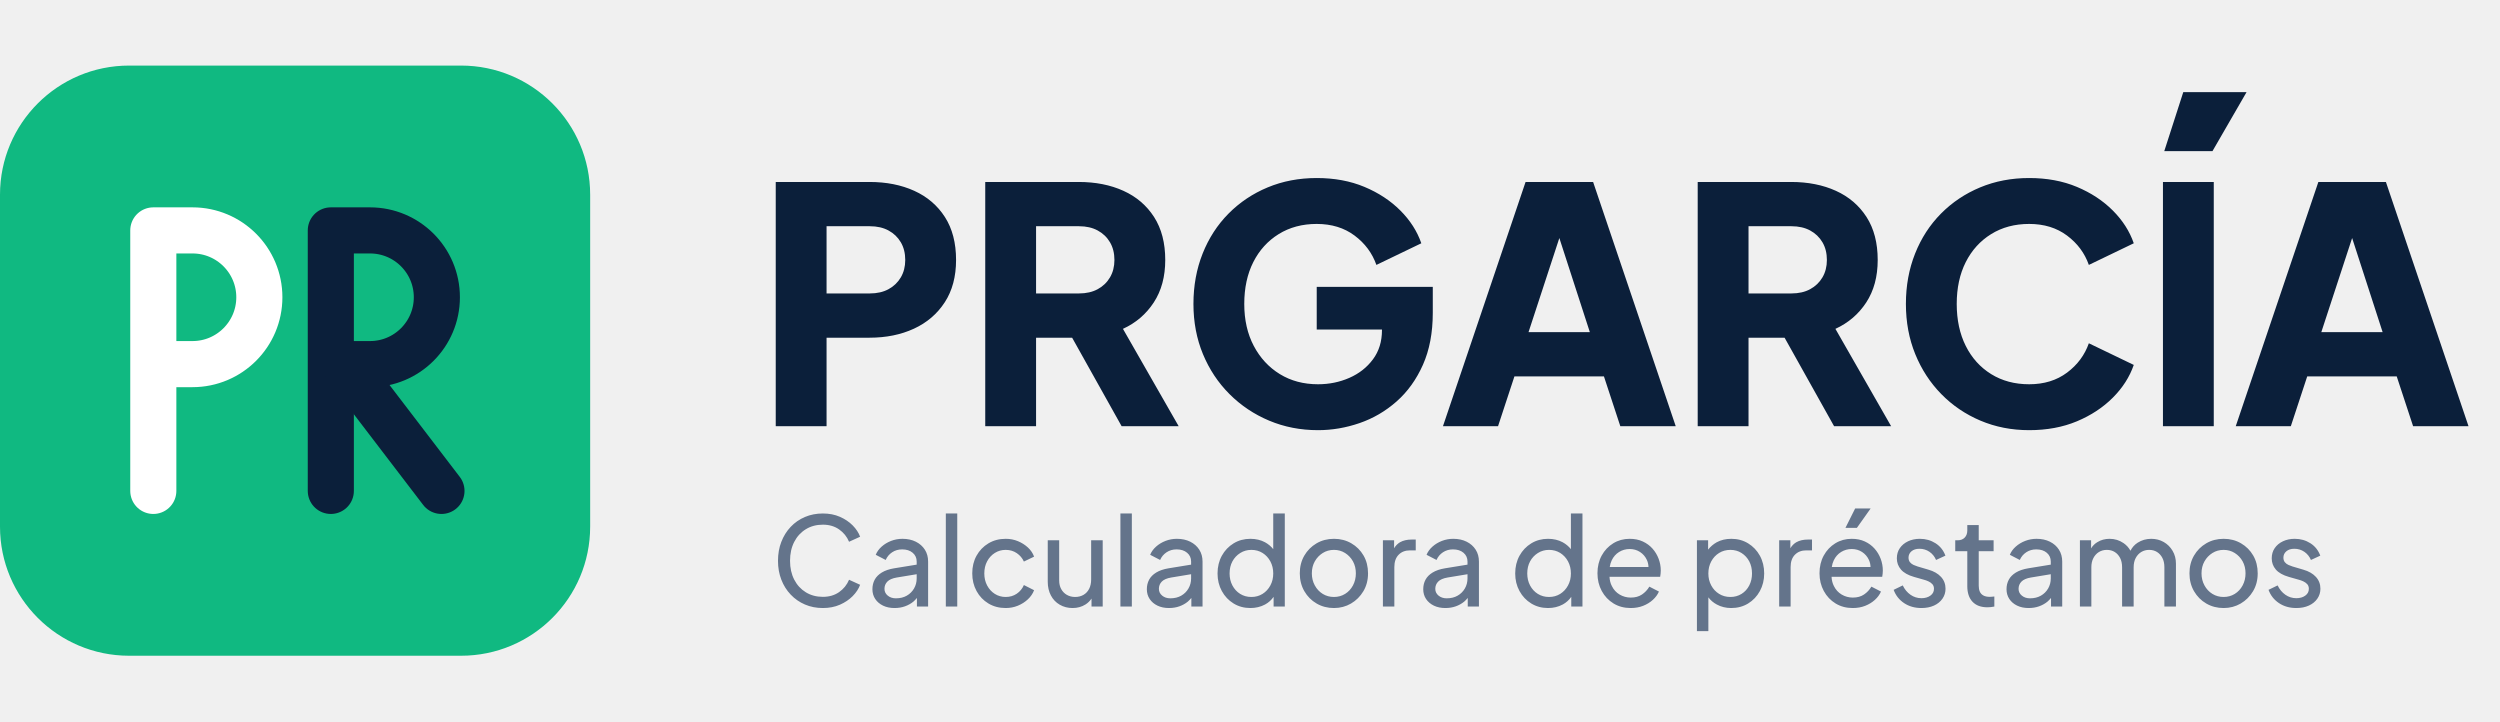
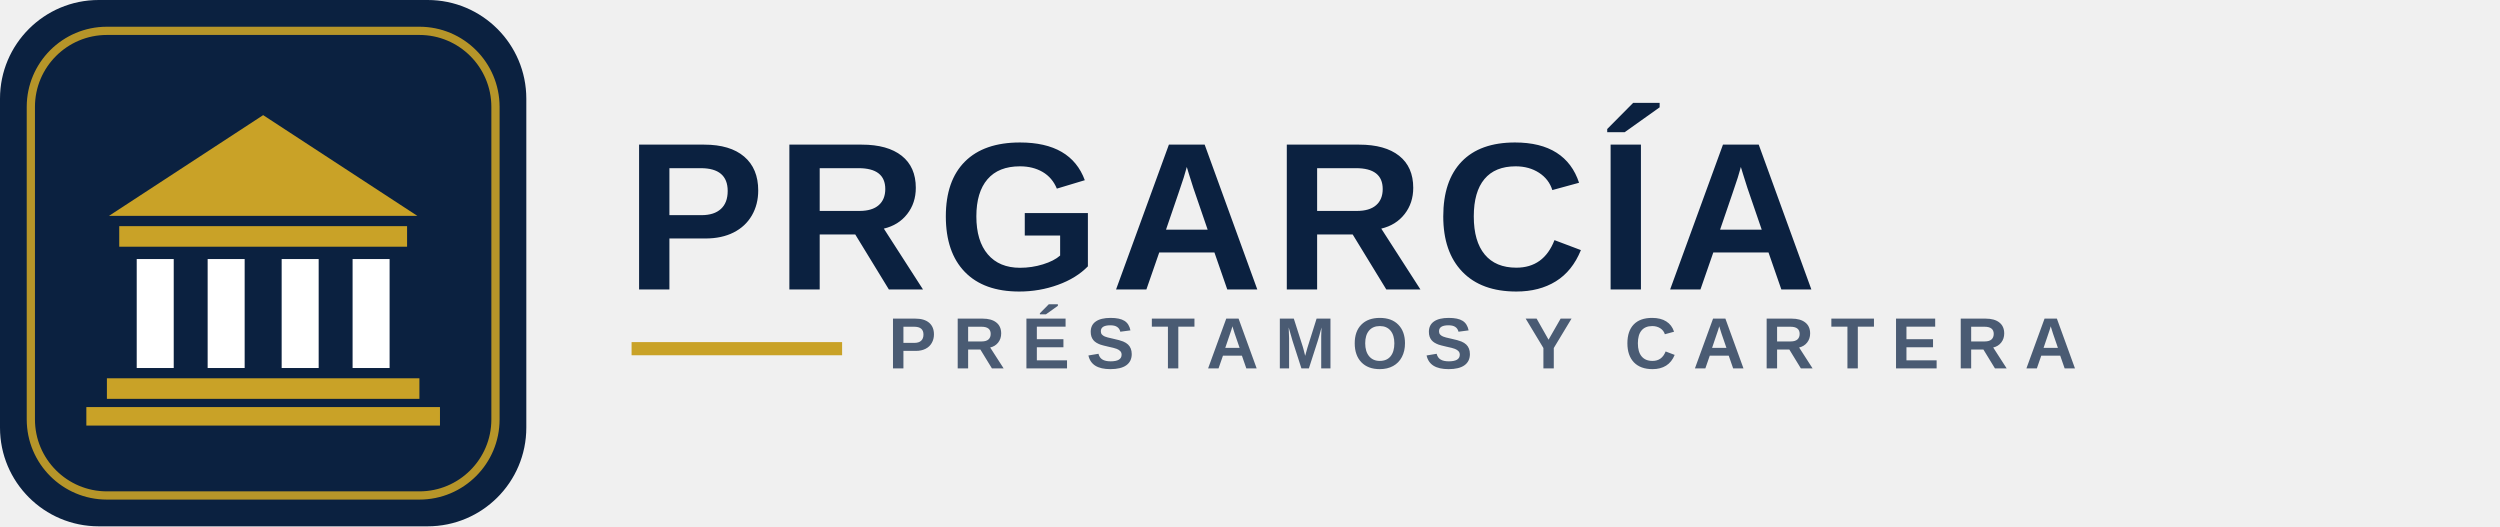
- <svg xmlns="http://www.w3.org/2000/svg" viewBox="0 0 305 88" width="305" height="88">
-   <g transform="translate(0,8) scale(0.140625)">
-     <rect width="512" height="512" rx="112" fill="#10B981" />
-     <path d="M133.0 369.0V143.0H167.0A58 58 0 0 1 167.0 259.0H133.0" stroke="#FFFFFF" fill="none" stroke-width="40" stroke-linecap="round" stroke-linejoin="round" />
-     <path d="M287.0 369.0V143.0H321.0A58 58 0 0 1 321.0 259.0H287.0" stroke="#0B1F3A" fill="none" stroke-width="40" stroke-linecap="round" stroke-linejoin="round" />
-     <path d="M298.9 259.0L383.0 369.0" stroke="#0B1F3A" fill="none" stroke-width="40" stroke-linecap="round" stroke-linejoin="round" />
+ <svg xmlns="http://www.w3.org/2000/svg" viewBox="0 0 760 160" width="760" height="160">
+   <g transform="scale(0.3125)">
+     <rect width="512" height="512" rx="96" fill="#0B2140" />
+     <rect x="30" y="30" width="452" height="452" rx="74" fill="none" stroke="#C9A227" stroke-width="8" opacity="0.9" />
+     <path d="M106 210 256 112 406 210Z" fill="#C9A227" />
+     <rect x="116" y="220" width="280" height="20" fill="#C9A227" />
+     <rect x="133" y="252" width="36" height="106" fill="#FFFFFF" />
+     <rect x="202" y="252" width="36" height="106" fill="#FFFFFF" />
+     <rect x="274" y="252" width="36" height="106" fill="#FFFFFF" />
+     <rect x="343" y="252" width="36" height="106" fill="#FFFFFF" />
+     <rect x="104" y="368" width="304" height="20" fill="#C9A227" />
+     <rect x="84" y="396" width="344" height="18" fill="#C9A227" />
  </g>
-   <path d="M94.64 52.0V22.2H106.08Q109.16 22.2 111.54 23.28Q113.92 24.36 115.28 26.48Q116.64 28.6 116.64 31.72Q116.64 34.76 115.26 36.88Q113.88 39.0 111.5 40.1Q109.12 41.2 106.08 41.2H100.84V52.0ZM100.84 35.8H106.12Q107.44 35.8 108.4 35.28Q109.36 34.76 109.9 33.84Q110.44 32.92 110.44 31.72Q110.44 30.48 109.9 29.56Q109.36 28.64 108.4 28.12Q107.44 27.6 106.12 27.6H100.84ZM120.2 52.0V22.2H131.6Q134.68 22.2 137.06 23.28Q139.44 24.36 140.8 26.48Q142.16 28.6 142.16 31.72Q142.16 34.76 140.76 36.9Q139.36 39.04 137.0 40.12L143.8 52.0H136.84L130.8 41.2H126.4V52.0ZM126.4 35.8H131.64Q132.96 35.8 133.92 35.28Q134.88 34.76 135.42 33.84Q135.96 32.92 135.96 31.72Q135.96 30.48 135.42 29.56Q134.88 28.64 133.92 28.12Q132.96 27.6 131.64 27.6H126.4ZM160.8 52.48Q157.6 52.48 154.84 51.32Q152.08 50.16 150.0 48.08Q147.92 46.0 146.76 43.2Q145.6 40.4 145.6 37.08Q145.6 33.76 146.72 30.94Q147.84 28.12 149.88 26.06Q151.92 24.0 154.66 22.86Q157.4 21.72 160.64 21.72Q163.88 21.72 166.46 22.8Q169.04 23.88 170.84 25.68Q172.64 27.48 173.4 29.68L167.92 32.32Q167.16 30.16 165.26 28.74Q163.36 27.32 160.64 27.32Q158.0 27.32 156.0 28.56Q154.0 29.8 152.9 31.98Q151.8 34.16 151.8 37.08Q151.8 40.0 152.96 42.2Q154.12 44.4 156.14 45.64Q158.16 46.88 160.8 46.88Q162.84 46.88 164.62 46.1Q166.4 45.32 167.5 43.84Q168.6 42.36 168.6 40.28V40.2H160.64V35.0H174.8V38.16Q174.8 41.8 173.6 44.5Q172.4 47.2 170.38 48.98Q168.36 50.76 165.86 51.62Q163.36 52.48 160.8 52.48ZM176.04 52.0 186.12 22.2H194.36L204.44 52.0H197.68L195.68 45.92H184.76L182.76 52.0ZM186.48 40.52H193.96L190.24 29.04ZM207.12 52.0V22.2H218.52Q221.6 22.2 223.98 23.28Q226.36 24.36 227.72 26.48Q229.08 28.6 229.08 31.72Q229.08 34.76 227.68 36.9Q226.28 39.04 223.92 40.12L230.72 52.0H223.76L217.72 41.2H213.32V52.0ZM213.32 35.8H218.56Q219.88 35.8 220.84 35.28Q221.8 34.76 222.34 33.84Q222.88 32.92 222.88 31.72Q222.88 30.48 222.34 29.56Q221.8 28.64 220.84 28.12Q219.88 27.6 218.56 27.6H213.32ZM247.56 52.48Q244.36 52.48 241.62 51.32Q238.88 50.16 236.84 48.08Q234.8 46.0 233.66 43.2Q232.52 40.4 232.52 37.08Q232.52 33.76 233.64 30.94Q234.76 28.12 236.8 26.06Q238.84 24.0 241.58 22.86Q244.32 21.72 247.56 21.72Q250.8 21.72 253.38 22.8Q255.96 23.88 257.76 25.68Q259.56 27.48 260.32 29.68L254.84 32.32Q254.08 30.16 252.18 28.74Q250.28 27.32 247.56 27.32Q244.92 27.32 242.92 28.56Q240.92 29.8 239.82 31.98Q238.72 34.16 238.72 37.08Q238.72 40.0 239.82 42.2Q240.92 44.4 242.92 45.64Q244.92 46.88 247.56 46.88Q250.28 46.88 252.18 45.46Q254.08 44.04 254.84 41.88L260.32 44.52Q259.56 46.72 257.76 48.52Q255.96 50.32 253.38 51.4Q250.8 52.48 247.56 52.48ZM263.88 52.0V22.2H270.08V52.0ZM264.04 18.44 266.36 11.24H274.08L269.92 18.44ZM272.76 52.0 282.84 22.2H291.08L301.16 52.0H294.4L292.4 45.92H281.48L279.48 52.0ZM283.2 40.52H290.68L286.96 29.04Z" fill="#0B1F3A" />
-   <path d="M100.39 74.18Q99.205 74.18 98.207 73.752Q97.21 73.325 96.468 72.545Q95.725 71.765 95.32 70.715Q94.915 69.665 94.915 68.42Q94.915 67.16 95.32 66.11Q95.725 65.06 96.46 64.28Q97.195 63.5 98.2 63.072Q99.205 62.645 100.39 62.645Q101.545 62.645 102.468 63.05Q103.39 63.455 104.028 64.1Q104.665 64.745 104.935 65.48L103.585 66.095Q103.195 65.165 102.37 64.588Q101.545 64.01 100.39 64.01Q99.22 64.01 98.312 64.565Q97.405 65.12 96.895 66.11Q96.385 67.1 96.385 68.42Q96.385 69.725 96.895 70.715Q97.405 71.705 98.312 72.26Q99.22 72.815 100.39 72.815Q101.545 72.815 102.37 72.237Q103.195 71.66 103.585 70.73L104.935 71.345Q104.665 72.08 104.028 72.725Q103.39 73.37 102.468 73.775Q101.545 74.18 100.39 74.18ZM109.135 74.18Q108.34 74.18 107.733 73.888Q107.125 73.595 106.78 73.078Q106.435 72.56 106.435 71.885Q106.435 71.24 106.713 70.722Q106.99 70.205 107.583 69.845Q108.175 69.485 109.075 69.335L111.835 68.885V68.51Q111.835 67.85 111.347 67.438Q110.86 67.025 110.065 67.025Q109.375 67.025 108.843 67.377Q108.31 67.73 108.055 68.315L106.84 67.685Q107.065 67.13 107.56 66.688Q108.055 66.245 108.715 65.99Q109.375 65.735 110.095 65.735Q111.025 65.735 111.73 66.088Q112.435 66.44 112.833 67.062Q113.23 67.685 113.23 68.51V74.0H111.865V72.95Q111.67 73.19 111.43 73.4Q110.995 73.76 110.41 73.97Q109.825 74.18 109.135 74.18ZM111.835 70.055 109.39 70.46Q108.61 70.595 108.257 70.955Q107.905 71.315 107.905 71.84Q107.905 72.335 108.303 72.665Q108.7 72.995 109.3 72.995Q110.065 72.995 110.627 72.672Q111.19 72.35 111.513 71.795Q111.835 71.24 111.835 70.565ZM115.39 74.0V62.645H116.785V74.0ZM122.695 74.18Q121.51 74.18 120.588 73.625Q119.665 73.07 119.14 72.11Q118.615 71.15 118.615 69.95Q118.615 68.735 119.14 67.79Q119.665 66.845 120.588 66.29Q121.51 65.735 122.695 65.735Q123.49 65.735 124.18 66.02Q124.87 66.305 125.395 66.785Q125.92 67.265 126.16 67.91L124.915 68.51Q124.63 67.88 124.045 67.482Q123.46 67.085 122.695 67.085Q121.96 67.085 121.368 67.46Q120.775 67.835 120.43 68.48Q120.085 69.125 120.085 69.965Q120.085 70.775 120.43 71.428Q120.775 72.08 121.368 72.455Q121.96 72.83 122.695 72.83Q123.46 72.83 124.045 72.433Q124.63 72.035 124.915 71.375L126.16 72.005Q125.92 72.635 125.395 73.123Q124.87 73.61 124.18 73.895Q123.49 74.18 122.695 74.18ZM130.855 74.18Q129.985 74.18 129.288 73.775Q128.59 73.37 128.208 72.643Q127.825 71.915 127.825 70.97V65.915H129.22V70.82Q129.22 71.42 129.468 71.87Q129.715 72.32 130.158 72.575Q130.6 72.83 131.17 72.83Q131.74 72.83 132.183 72.575Q132.625 72.32 132.873 71.84Q133.12 71.36 133.12 70.7V65.915H134.53V74.0H133.165V73.025Q132.88 73.46 132.43 73.745Q131.74 74.18 130.855 74.18ZM136.69 74.0V62.645H138.085V74.0ZM142.615 74.18Q141.82 74.18 141.213 73.888Q140.605 73.595 140.26 73.078Q139.915 72.56 139.915 71.885Q139.915 71.24 140.193 70.722Q140.47 70.205 141.063 69.845Q141.655 69.485 142.555 69.335L145.315 68.885V68.51Q145.315 67.85 144.828 67.438Q144.34 67.025 143.545 67.025Q142.855 67.025 142.323 67.377Q141.79 67.73 141.535 68.315L140.32 67.685Q140.545 67.13 141.04 66.688Q141.535 66.245 142.195 65.99Q142.855 65.735 143.575 65.735Q144.505 65.735 145.21 66.088Q145.915 66.44 146.312 67.062Q146.71 67.685 146.71 68.51V74.0H145.345V72.95Q145.15 73.19 144.91 73.4Q144.475 73.76 143.89 73.97Q143.305 74.18 142.615 74.18ZM145.315 70.055 142.87 70.46Q142.09 70.595 141.738 70.955Q141.385 71.315 141.385 71.84Q141.385 72.335 141.783 72.665Q142.18 72.995 142.78 72.995Q143.545 72.995 144.108 72.672Q144.67 72.35 144.993 71.795Q145.315 71.24 145.315 70.565ZM152.545 74.18Q151.405 74.18 150.498 73.625Q149.59 73.07 149.065 72.11Q148.54 71.15 148.54 69.965Q148.54 68.75 149.065 67.797Q149.59 66.845 150.498 66.29Q151.405 65.735 152.545 65.735Q153.55 65.735 154.33 66.155Q154.93 66.485 155.335 66.995V62.645H156.745V74.0H155.38V72.815Q154.975 73.4 154.345 73.745Q153.535 74.18 152.545 74.18ZM152.665 72.83Q153.43 72.83 154.03 72.455Q154.63 72.08 154.983 71.428Q155.335 70.775 155.335 69.965Q155.335 69.14 154.983 68.487Q154.63 67.835 154.03 67.46Q153.43 67.085 152.665 67.085Q151.915 67.085 151.308 67.468Q150.7 67.85 150.355 68.487Q150.01 69.125 150.01 69.965Q150.01 70.775 150.355 71.428Q150.7 72.08 151.3 72.455Q151.9 72.83 152.665 72.83ZM162.745 74.18Q161.575 74.18 160.63 73.632Q159.685 73.085 159.13 72.125Q158.575 71.165 158.575 69.95Q158.575 68.735 159.123 67.79Q159.67 66.845 160.615 66.29Q161.56 65.735 162.745 65.735Q163.915 65.735 164.86 66.282Q165.805 66.83 166.353 67.775Q166.9 68.72 166.9 69.95Q166.9 71.18 166.33 72.132Q165.76 73.085 164.823 73.632Q163.885 74.18 162.745 74.18ZM162.745 72.83Q163.495 72.83 164.103 72.455Q164.71 72.08 165.062 71.42Q165.415 70.76 165.415 69.95Q165.415 69.125 165.062 68.487Q164.71 67.85 164.103 67.468Q163.495 67.085 162.745 67.085Q161.98 67.085 161.373 67.468Q160.765 67.85 160.405 68.487Q160.045 69.125 160.045 69.95Q160.045 70.76 160.405 71.42Q160.765 72.08 161.373 72.455Q161.98 72.83 162.745 72.83ZM168.715 74.0V65.915H170.08V66.89Q170.35 66.425 170.8 66.155Q171.385 65.825 172.225 65.825H172.72V67.145H172.015Q171.16 67.145 170.635 67.677Q170.11 68.21 170.11 69.185V74.0ZM176.335 74.18Q175.54 74.18 174.933 73.888Q174.325 73.595 173.98 73.078Q173.635 72.56 173.635 71.885Q173.635 71.24 173.913 70.722Q174.19 70.205 174.783 69.845Q175.375 69.485 176.275 69.335L179.035 68.885V68.51Q179.035 67.85 178.548 67.438Q178.06 67.025 177.265 67.025Q176.575 67.025 176.043 67.377Q175.51 67.73 175.255 68.315L174.04 67.685Q174.265 67.13 174.76 66.688Q175.255 66.245 175.915 65.99Q176.575 65.735 177.295 65.735Q178.225 65.735 178.93 66.088Q179.635 66.44 180.033 67.062Q180.43 67.685 180.43 68.51V74.0H179.065V72.95Q178.87 73.19 178.63 73.4Q178.195 73.76 177.61 73.97Q177.025 74.18 176.335 74.18ZM179.035 70.055 176.59 70.46Q175.81 70.595 175.458 70.955Q175.105 71.315 175.105 71.84Q175.105 72.335 175.502 72.665Q175.9 72.995 176.5 72.995Q177.265 72.995 177.828 72.672Q178.39 72.35 178.713 71.795Q179.035 71.24 179.035 70.565ZM188.86 74.18Q187.72 74.18 186.813 73.625Q185.905 73.07 185.38 72.11Q184.855 71.15 184.855 69.965Q184.855 68.75 185.38 67.797Q185.905 66.845 186.813 66.29Q187.72 65.735 188.86 65.735Q189.865 65.735 190.645 66.155Q191.245 66.485 191.65 66.995V62.645H193.06V74.0H191.695V72.815Q191.29 73.4 190.66 73.745Q189.85 74.18 188.86 74.18ZM188.98 72.83Q189.745 72.83 190.345 72.455Q190.945 72.08 191.298 71.428Q191.65 70.775 191.65 69.965Q191.65 69.14 191.298 68.487Q190.945 67.835 190.345 67.46Q189.745 67.085 188.98 67.085Q188.23 67.085 187.623 67.468Q187.015 67.85 186.67 68.487Q186.325 69.125 186.325 69.965Q186.325 70.775 186.67 71.428Q187.015 72.08 187.615 72.455Q188.215 72.83 188.98 72.83ZM198.94 74.18Q197.77 74.18 196.855 73.625Q195.94 73.07 195.415 72.102Q194.89 71.135 194.89 69.935Q194.89 68.72 195.408 67.775Q195.925 66.83 196.817 66.282Q197.71 65.735 198.82 65.735Q199.72 65.735 200.418 66.058Q201.115 66.38 201.603 66.927Q202.09 67.475 202.353 68.172Q202.615 68.87 202.615 69.62Q202.615 69.785 202.593 69.987Q202.57 70.19 202.54 70.37H196.36Q196.39 71.0 196.645 71.495Q196.975 72.17 197.598 72.537Q198.22 72.905 198.955 72.905Q199.765 72.905 200.32 72.53Q200.875 72.155 201.22 71.57L202.39 72.17Q202.15 72.725 201.648 73.183Q201.145 73.64 200.463 73.91Q199.78 74.18 198.94 74.18ZM196.39 69.17H201.115Q201.1 68.705 200.92 68.315Q200.635 67.7 200.08 67.34Q199.525 66.98 198.82 66.98Q198.115 66.98 197.53 67.34Q196.945 67.7 196.63 68.36Q196.45 68.735 196.39 69.17ZM207.025 77.0V65.915H208.39V67.055Q208.81 66.515 209.44 66.155Q210.22 65.735 211.225 65.735Q212.365 65.735 213.273 66.29Q214.18 66.845 214.705 67.797Q215.23 68.75 215.23 69.965Q215.23 71.15 214.705 72.11Q214.18 73.07 213.273 73.625Q212.365 74.18 211.21 74.18Q210.235 74.18 209.44 73.745Q208.825 73.415 208.42 72.875V77.0ZM211.105 72.83Q211.87 72.83 212.47 72.455Q213.07 72.08 213.408 71.428Q213.745 70.775 213.745 69.965Q213.745 69.125 213.408 68.487Q213.07 67.85 212.47 67.468Q211.87 67.085 211.105 67.085Q210.34 67.085 209.733 67.46Q209.125 67.835 208.773 68.487Q208.42 69.14 208.42 69.965Q208.42 70.775 208.773 71.428Q209.125 72.08 209.733 72.455Q210.34 72.83 211.105 72.83ZM217.06 74.0V65.915H218.425V66.89Q218.695 66.425 219.145 66.155Q219.73 65.825 220.57 65.825H221.065V67.145H220.36Q219.505 67.145 218.98 67.677Q218.455 68.21 218.455 69.185V74.0ZM226.03 74.18Q224.86 74.18 223.945 73.625Q223.03 73.07 222.505 72.102Q221.98 71.135 221.98 69.935Q221.98 68.72 222.498 67.775Q223.015 66.83 223.908 66.282Q224.8 65.735 225.91 65.735Q226.81 65.735 227.508 66.058Q228.205 66.38 228.692 66.927Q229.18 67.475 229.442 68.172Q229.705 68.87 229.705 69.62Q229.705 69.785 229.683 69.987Q229.66 70.19 229.63 70.37H223.45Q223.48 71.0 223.735 71.495Q224.065 72.17 224.688 72.537Q225.31 72.905 226.045 72.905Q226.855 72.905 227.41 72.53Q227.965 72.155 228.31 71.57L229.48 72.17Q229.24 72.725 228.738 73.183Q228.235 73.64 227.553 73.91Q226.87 74.18 226.03 74.18ZM223.48 69.17H228.205Q228.19 68.705 228.01 68.315Q227.725 67.7 227.17 67.34Q226.615 66.98 225.91 66.98Q225.205 66.98 224.62 67.34Q224.035 67.7 223.72 68.36Q223.54 68.735 223.48 69.17ZM225.145 64.4 226.33 62.03H228.22L226.54 64.4ZM234.415 74.18Q233.2 74.18 232.3 73.58Q231.4 72.98 231.025 71.96L232.135 71.42Q232.48 72.14 233.08 72.56Q233.68 72.98 234.415 72.98Q235.075 72.98 235.51 72.665Q235.945 72.35 235.945 71.84Q235.945 71.48 235.743 71.263Q235.54 71.045 235.255 70.918Q234.97 70.79 234.73 70.73L233.515 70.385Q232.42 70.07 231.918 69.485Q231.415 68.9 231.415 68.12Q231.415 67.4 231.783 66.868Q232.15 66.335 232.788 66.035Q233.425 65.735 234.22 65.735Q235.285 65.735 236.133 66.275Q236.98 66.815 237.34 67.79L236.2 68.315Q235.93 67.685 235.39 67.317Q234.85 66.95 234.175 66.95Q233.56 66.95 233.2 67.257Q232.84 67.565 232.84 68.03Q232.84 68.375 233.02 68.593Q233.2 68.81 233.455 68.922Q233.71 69.035 233.95 69.11L235.27 69.5Q236.26 69.785 236.808 70.385Q237.355 70.985 237.355 71.825Q237.355 72.5 236.98 73.04Q236.605 73.58 235.945 73.88Q235.285 74.18 234.415 74.18ZM242.47 74.09Q241.285 74.09 240.648 73.415Q240.01 72.74 240.01 71.51V67.25H238.54V65.915H238.84Q239.38 65.915 239.695 65.585Q240.01 65.255 240.01 64.715V64.055H241.405V65.915H243.22V67.25H241.405V71.465Q241.405 71.87 241.533 72.17Q241.66 72.47 241.96 72.642Q242.26 72.815 242.755 72.815Q242.86 72.815 243.018 72.8Q243.175 72.785 243.31 72.77V74.0Q243.115 74.045 242.875 74.067Q242.635 74.09 242.47 74.09ZM247.495 74.18Q246.7 74.18 246.093 73.888Q245.485 73.595 245.14 73.078Q244.795 72.56 244.795 71.885Q244.795 71.24 245.073 70.722Q245.35 70.205 245.943 69.845Q246.535 69.485 247.435 69.335L250.195 68.885V68.51Q250.195 67.85 249.708 67.438Q249.22 67.025 248.425 67.025Q247.735 67.025 247.203 67.377Q246.67 67.73 246.415 68.315L245.2 67.685Q245.425 67.13 245.92 66.688Q246.415 66.245 247.075 65.99Q247.735 65.735 248.455 65.735Q249.385 65.735 250.09 66.088Q250.795 66.44 251.192 67.062Q251.59 67.685 251.59 68.51V74.0H250.225V72.95Q250.03 73.19 249.79 73.4Q249.355 73.76 248.77 73.97Q248.185 74.18 247.495 74.18ZM250.195 70.055 247.75 70.46Q246.97 70.595 246.618 70.955Q246.265 71.315 246.265 71.84Q246.265 72.335 246.663 72.665Q247.06 72.995 247.66 72.995Q248.425 72.995 248.988 72.672Q249.55 72.35 249.873 71.795Q250.195 71.24 250.195 70.565ZM253.75 74.0V65.915H255.115V66.905Q255.4 66.425 255.88 66.14Q256.54 65.735 257.365 65.735Q258.31 65.735 259.075 66.26Q259.615 66.635 259.915 67.19Q260.23 66.575 260.785 66.215Q261.535 65.735 262.45 65.735Q263.29 65.735 263.973 66.125Q264.655 66.515 265.06 67.205Q265.465 67.895 265.465 68.765V74.0H264.055V69.215Q264.055 68.54 263.815 68.075Q263.575 67.61 263.163 67.347Q262.75 67.085 262.195 67.085Q261.655 67.085 261.228 67.347Q260.8 67.61 260.553 68.083Q260.305 68.555 260.305 69.215V74.0H258.895V69.215Q258.895 68.54 258.655 68.075Q258.415 67.61 258.003 67.347Q257.59 67.085 257.035 67.085Q256.495 67.085 256.067 67.347Q255.64 67.61 255.393 68.083Q255.145 68.555 255.145 69.215V74.0ZM271.285 74.18Q270.115 74.18 269.17 73.632Q268.225 73.085 267.67 72.125Q267.115 71.165 267.115 69.95Q267.115 68.735 267.663 67.79Q268.21 66.845 269.155 66.29Q270.1 65.735 271.285 65.735Q272.455 65.735 273.4 66.282Q274.345 66.83 274.893 67.775Q275.44 68.72 275.44 69.95Q275.44 71.18 274.87 72.132Q274.3 73.085 273.363 73.632Q272.425 74.18 271.285 74.18ZM271.285 72.83Q272.035 72.83 272.643 72.455Q273.25 72.08 273.602 71.42Q273.955 70.76 273.955 69.95Q273.955 69.125 273.602 68.487Q273.25 67.85 272.643 67.468Q272.035 67.085 271.285 67.085Q270.52 67.085 269.913 67.468Q269.305 67.85 268.945 68.487Q268.585 69.125 268.585 69.95Q268.585 70.76 268.945 71.42Q269.305 72.08 269.913 72.455Q270.52 72.83 271.285 72.83ZM280.15 74.18Q278.935 74.18 278.035 73.58Q277.135 72.98 276.76 71.96L277.87 71.42Q278.215 72.14 278.815 72.56Q279.415 72.98 280.15 72.98Q280.81 72.98 281.245 72.665Q281.68 72.35 281.68 71.84Q281.68 71.48 281.478 71.263Q281.275 71.045 280.99 70.918Q280.705 70.79 280.465 70.73L279.25 70.385Q278.155 70.07 277.653 69.485Q277.15 68.9 277.15 68.12Q277.15 67.4 277.518 66.868Q277.885 66.335 278.523 66.035Q279.16 65.735 279.955 65.735Q281.02 65.735 281.868 66.275Q282.715 66.815 283.075 67.79L281.935 68.315Q281.665 67.685 281.125 67.317Q280.585 66.95 279.91 66.95Q279.295 66.95 278.935 67.257Q278.575 67.565 278.575 68.03Q278.575 68.375 278.755 68.593Q278.935 68.81 279.19 68.922Q279.445 69.035 279.685 69.11L281.005 69.5Q281.995 69.785 282.543 70.385Q283.09 70.985 283.09 71.825Q283.09 72.5 282.715 73.04Q282.34 73.58 281.68 73.88Q281.02 74.18 280.15 74.18Z" fill="#64748B" />
+   <text x="190" y="88" font-family="IBM Plex Sans, Arial, Helvetica, sans-serif" font-size="64" font-weight="700" letter-spacing="3" fill="#0B2140">PRGARCÍA</text>
+   <rect x="192" y="104" width="64" height="4" fill="#C9A227" />
+   <text x="270" y="112" font-family="IBM Plex Sans, Arial, Helvetica, sans-serif" font-size="22" font-weight="600" letter-spacing="5" fill="#4A5B73">PRÉSTAMOS Y CARTERA</text>
</svg>
